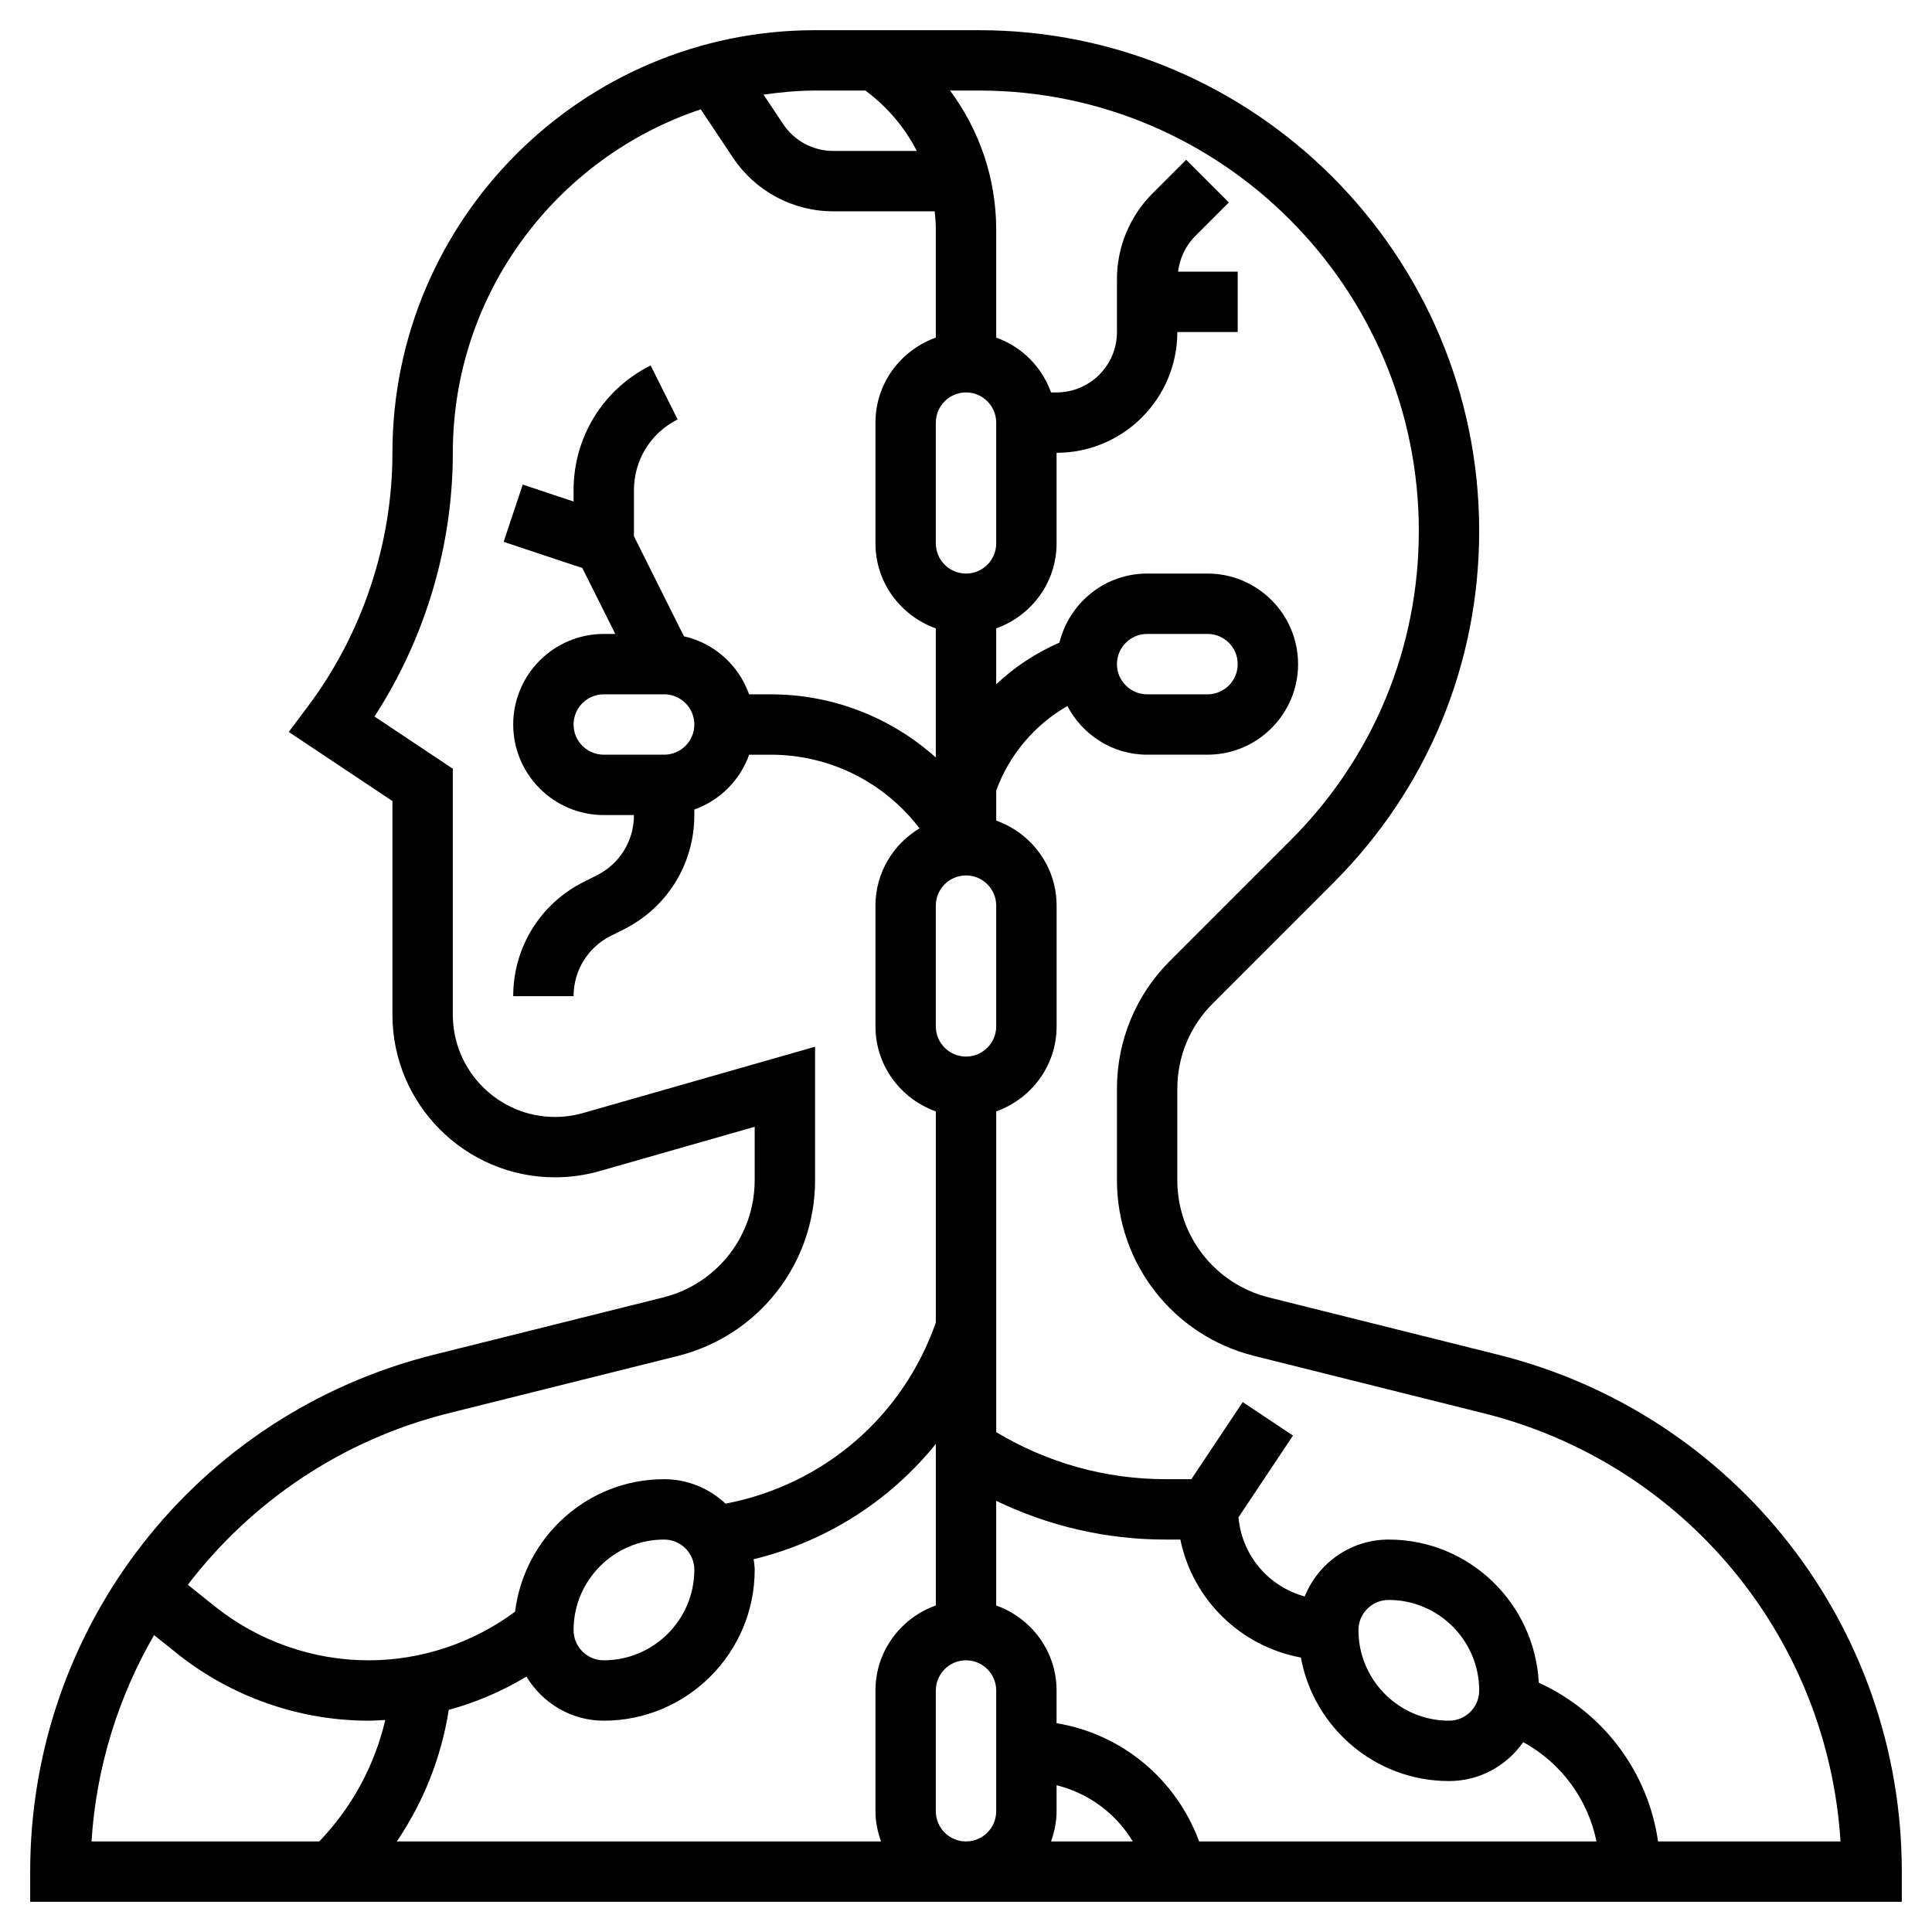
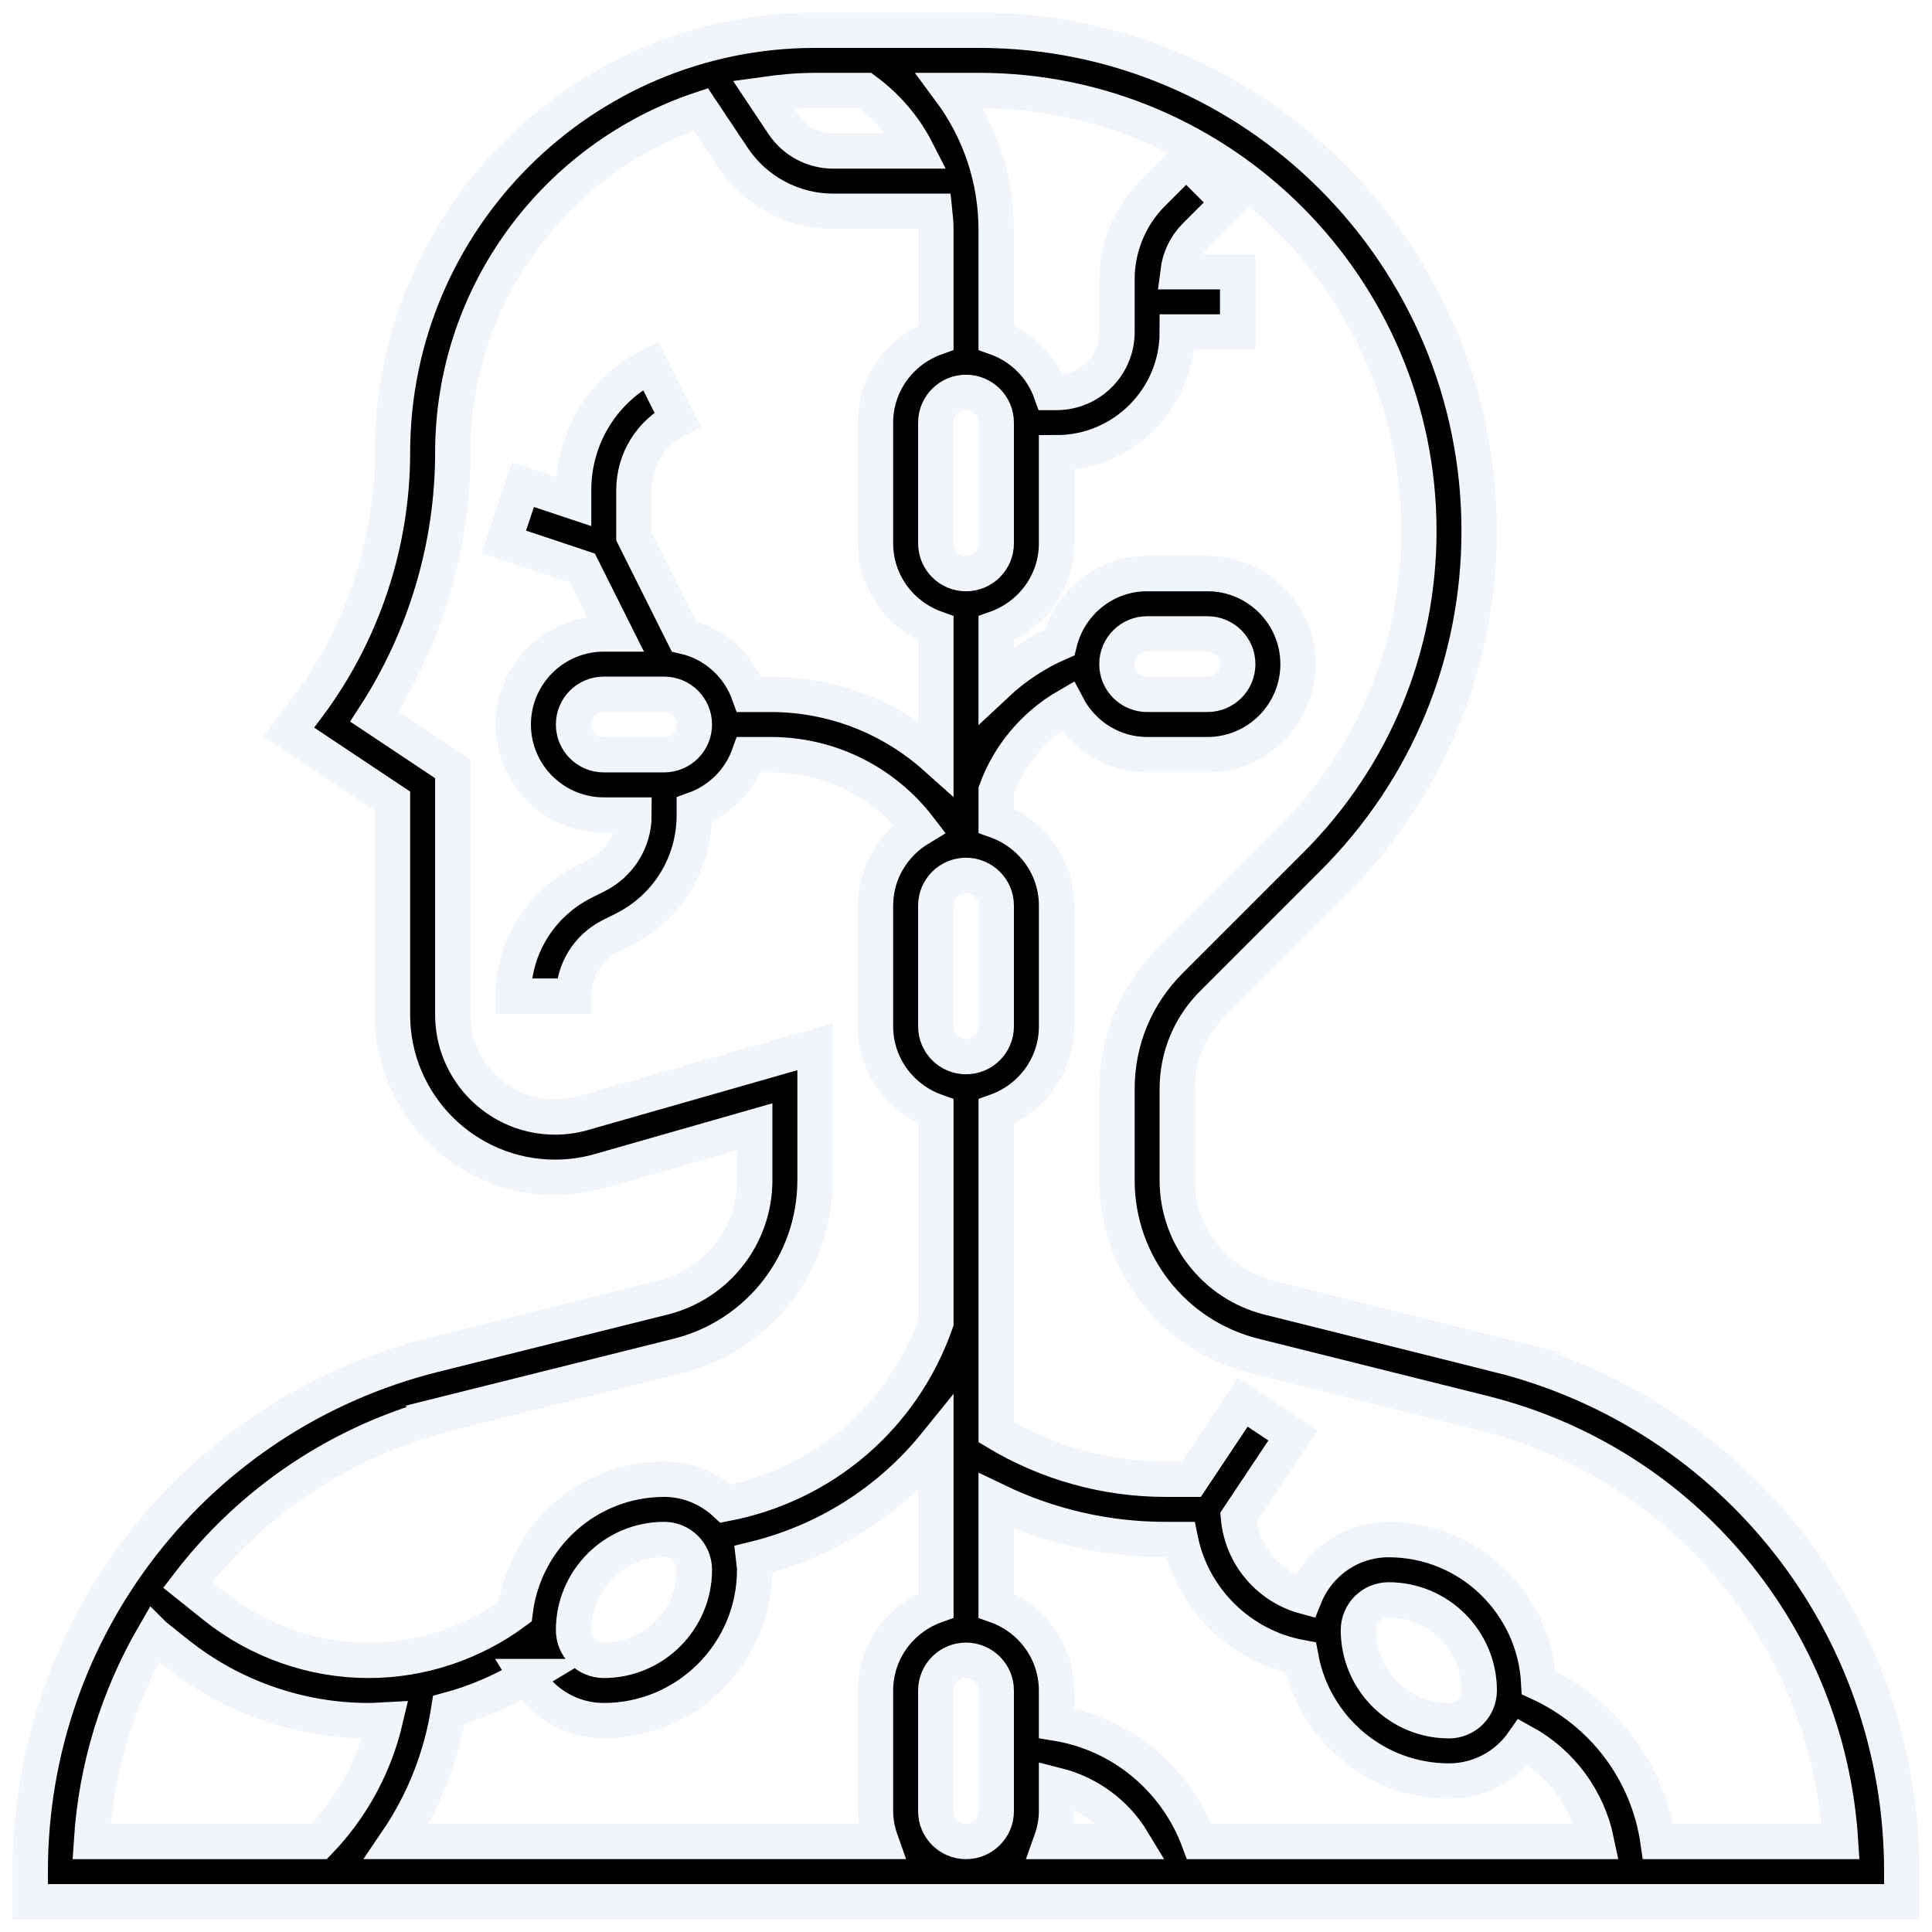
- <svg xmlns="http://www.w3.org/2000/svg" width="1200pt" height="1200pt" version="1.1" viewBox="0 0 1200 1200" stroke-width="0" stroke="red">
+ <svg xmlns="http://www.w3.org/2000/svg" width="1200pt" height="1200pt" version="1.1" viewBox="0 0 1200 1200" stroke="#f1f5f9" stroke-width="22">
  <path d="m930.56 841.45-142.52-35.605c-33.43-8.383-56.793-38.309-56.793-72.789v-56.699c0-20.023 7.801-38.867 21.977-53.043l75.039-75.039c58.348-58.371 90.484-135.96 90.484-218.46 0-171.52-139.33-311.06-310.55-311.06h-101.95c-144.75 0-262.5 117.75-262.5 262.5 0 56.418-18.637 112.35-52.5 157.5l-11.906 15.863 64.406 42.918v132.73c0 55.688 45.301 100.99 100.99 100.99 9.414 0 18.75-1.312 27.73-3.883l96.281-27.504v33.188c0 34.48-23.363 64.426-56.793 72.789l-142.52 35.605c-147.6 36.898-250.69 168.94-250.69 321.05v18.75h1162.5v-18.75c0-152.12-103.09-284.16-250.69-321.05zm-393.07-785.2c13.594 10.031 24.469 22.855 31.93 37.5h-51.824c-12.562 0-24.227-6.242-31.199-16.707l-12.168-18.262c10.5-1.48 21.129-2.531 32.023-2.531zm195.66 900c7.594 37.238 37.352 66.355 74.832 73.273 8.043 43.578 46.16 76.727 92.023 76.727 19.086 0 35.945-9.602 46.105-24.188 23.699 13.012 40.105 35.492 45.508 61.688h-246.81c-14.344-38.773-48.055-66.77-88.555-73.426v-20.324c0-24.414-15.73-45.039-37.5-52.801v-65.023c32.664 15.77 68.418 24.074 105.09 24.074zm110.61 56.25c0-10.352 8.398-18.75 18.75-18.75 31.012 0 56.25 25.238 56.25 56.25 0 10.352-8.398 18.75-18.75 18.75-31.012 0-56.25-25.238-56.25-56.25zm-516.77 28.855c9.844 16.332 27.602 27.395 48.02 27.395 51.695 0 93.75-42.055 93.75-93.75 0-2.231-0.414-4.352-0.656-6.523 45.281-11.023 84.602-36.301 113.16-71.625v100.33c-21.77 7.762-37.5 28.387-37.5 52.801v75c0 6.602 1.352 12.863 3.449 18.75h-300.75c16.633-24.43 27.676-52.352 32.27-81.711 16.949-4.578 33.168-11.594 48.262-20.668zm29.27-28.855c0-31.012 25.238-56.25 56.25-56.25 10.352 0 18.75 8.398 18.75 18.75 0 31.012-25.238 56.25-56.25 56.25-10.352 0-18.75-8.398-18.75-18.75zm225 112.5v-75c0-10.352 8.398-18.75 18.75-18.75s18.75 8.398 18.75 18.75v75c0 10.352-8.398 18.75-18.75 18.75s-18.75-8.398-18.75-18.75zm75 0v-16.18c19.836 4.969 36.824 17.477 47.324 34.93h-50.773c2.098-5.887 3.449-12.148 3.449-18.75zm-56.25-468.75c-10.352 0-18.75-8.398-18.75-18.75v-75c0-10.352 8.398-18.75 18.75-18.75s18.75 8.398 18.75 18.75v75c0 10.352-8.398 18.75-18.75 18.75zm0-300c-10.352 0-18.75-8.398-18.75-18.75v-75c0-10.352 8.398-18.75 18.75-18.75s18.75 8.398 18.75 18.75v75c0 10.352-8.398 18.75-18.75 18.75zm-321.49 521.55 142.52-35.605c50.176-12.547 85.219-57.434 85.219-109.14v-82.914l-144.09 41.176c-5.664 1.613-11.512 2.438-17.438 2.438-34.988 0-63.469-28.48-63.469-63.488v-152.79l-48.676-32.438c31.5-48.488 48.676-105.9 48.676-163.78 0-99.242 64.648-183.52 153.99-213.34l19.969 29.945c13.934 20.902 37.258 33.391 62.383 33.391h62.945c0.41 3.75 0.711 7.519 0.711 11.344v67.105c-21.77 7.762-37.5 28.387-37.5 52.801v75c0 24.414 15.73 45.039 37.5 52.801v80.195c-27.73-24.789-63.77-39.246-102.6-39.246h-13.367c-6.414-18-21.582-31.801-40.48-36.039l-31.051-62.137v-28.633c0-18.711 10.406-35.551 27.133-43.914l-16.781-33.543c-29.496 14.777-47.852 44.461-47.852 77.441v7.07l-31.574-10.52-11.867 35.551 48.883 16.293 20.473 40.93h-7.164c-31.012 0-56.25 25.238-56.25 56.25s25.238 56.25 56.25 56.25h18.75c0 15.992-8.887 30.355-23.176 37.5l-7.914 3.957c-27.09 13.535-43.91 40.762-43.91 71.043h37.5c0-15.992 8.887-30.355 23.176-37.5l7.914-3.957c27.09-13.535 43.91-40.762 43.91-71.043v-3.449c15.883-5.664 28.387-18.168 34.051-34.051h13.367c36.938 0 70.613 17.211 92.457 45.73-16.332 9.863-27.375 27.602-27.375 48.02v75c0 24.414 15.73 45.039 37.5 52.801v131.12c-20.492 58.648-69.863 100.86-130.57 112.52-10.031-9.336-23.402-15.188-38.176-15.188-47.773 0-86.867 36.055-92.586 82.293-26.234 19.445-58.219 30.207-90.977 30.207-34.574 0-68.477-11.887-95.477-33.488l-16.801-13.445c39.301-51.391 95.402-89.887 161.85-106.52zm133.99-409.05h-37.5c-10.352 0-18.75-8.398-18.75-18.75s8.398-18.75 18.75-18.75h37.5c10.352 0 18.75 8.398 18.75 18.75s-8.398 18.75-18.75 18.75zm-316.8 546.84 14.344 11.477c33.621 26.867 75.844 41.68 118.89 41.68 3.469 0 6.918-0.262 10.367-0.449-6.637 28.258-20.738 54.375-41.023 75.449h-141.45c2.926-46.18 16.668-89.793 38.867-128.16zm934.14 128.16c-6.227-43.219-33.863-80.137-74.082-98.605-2.586-49.387-43.238-88.895-93.262-88.895-23.605 0-43.801 14.664-52.125 35.324-22.352-6.055-39.039-25.445-41.137-49.145l33.844-50.773-31.199-20.793-31.914 47.887h-16.105c-37.219 0-73.332-10.145-105.09-29.211v-199.24c21.77-7.762 37.5-28.387 37.5-52.801v-75c0-24.414-15.73-45.039-37.5-52.801v-18.695c8.082-22.238 23.906-40.801 44.176-52.48 9.41 17.871 27.973 30.227 49.555 30.227h37.5c31.012 0 56.25-25.238 56.25-56.25s-25.238-56.25-56.25-56.25h-37.5c-26.398 0-48.43 18.336-54.469 42.898-14.57 6.336-27.824 15.113-39.281 25.855v-34.707c21.77-7.762 37.5-28.387 37.5-52.801v-56.25c41.363 0 75-33.637 75-75h37.5v-37.496h-37.051c1.031-8.23 4.633-16.07 10.539-21.977l21.02-21.02-26.512-26.512-21.02 21.02c-13.969 13.949-21.977 33.281-21.977 53.027v32.961c0 20.68-16.82 37.5-37.5 37.5h-3.449c-5.664-15.883-18.168-28.387-34.051-34.051v-67.105c0-31.633-10.387-61.707-28.668-86.344h18.113c150.56 0 273.05 122.72 273.05 273.56 0 72.488-28.238 140.66-79.5 191.93l-75.039 75.039c-21.262 21.262-32.961 49.516-32.961 79.555v56.699c0 51.73 35.043 96.602 85.219 109.14l142.52 35.605c124.76 31.219 213.66 139.09 221.68 265.97zm-336.09-731.25c0-10.352 8.398-18.75 18.75-18.75h37.5c10.352 0 18.75 8.398 18.75 18.75s-8.398 18.75-18.75 18.75h-37.5c-10.352 0-18.75-8.398-18.75-18.75z" />
</svg>
